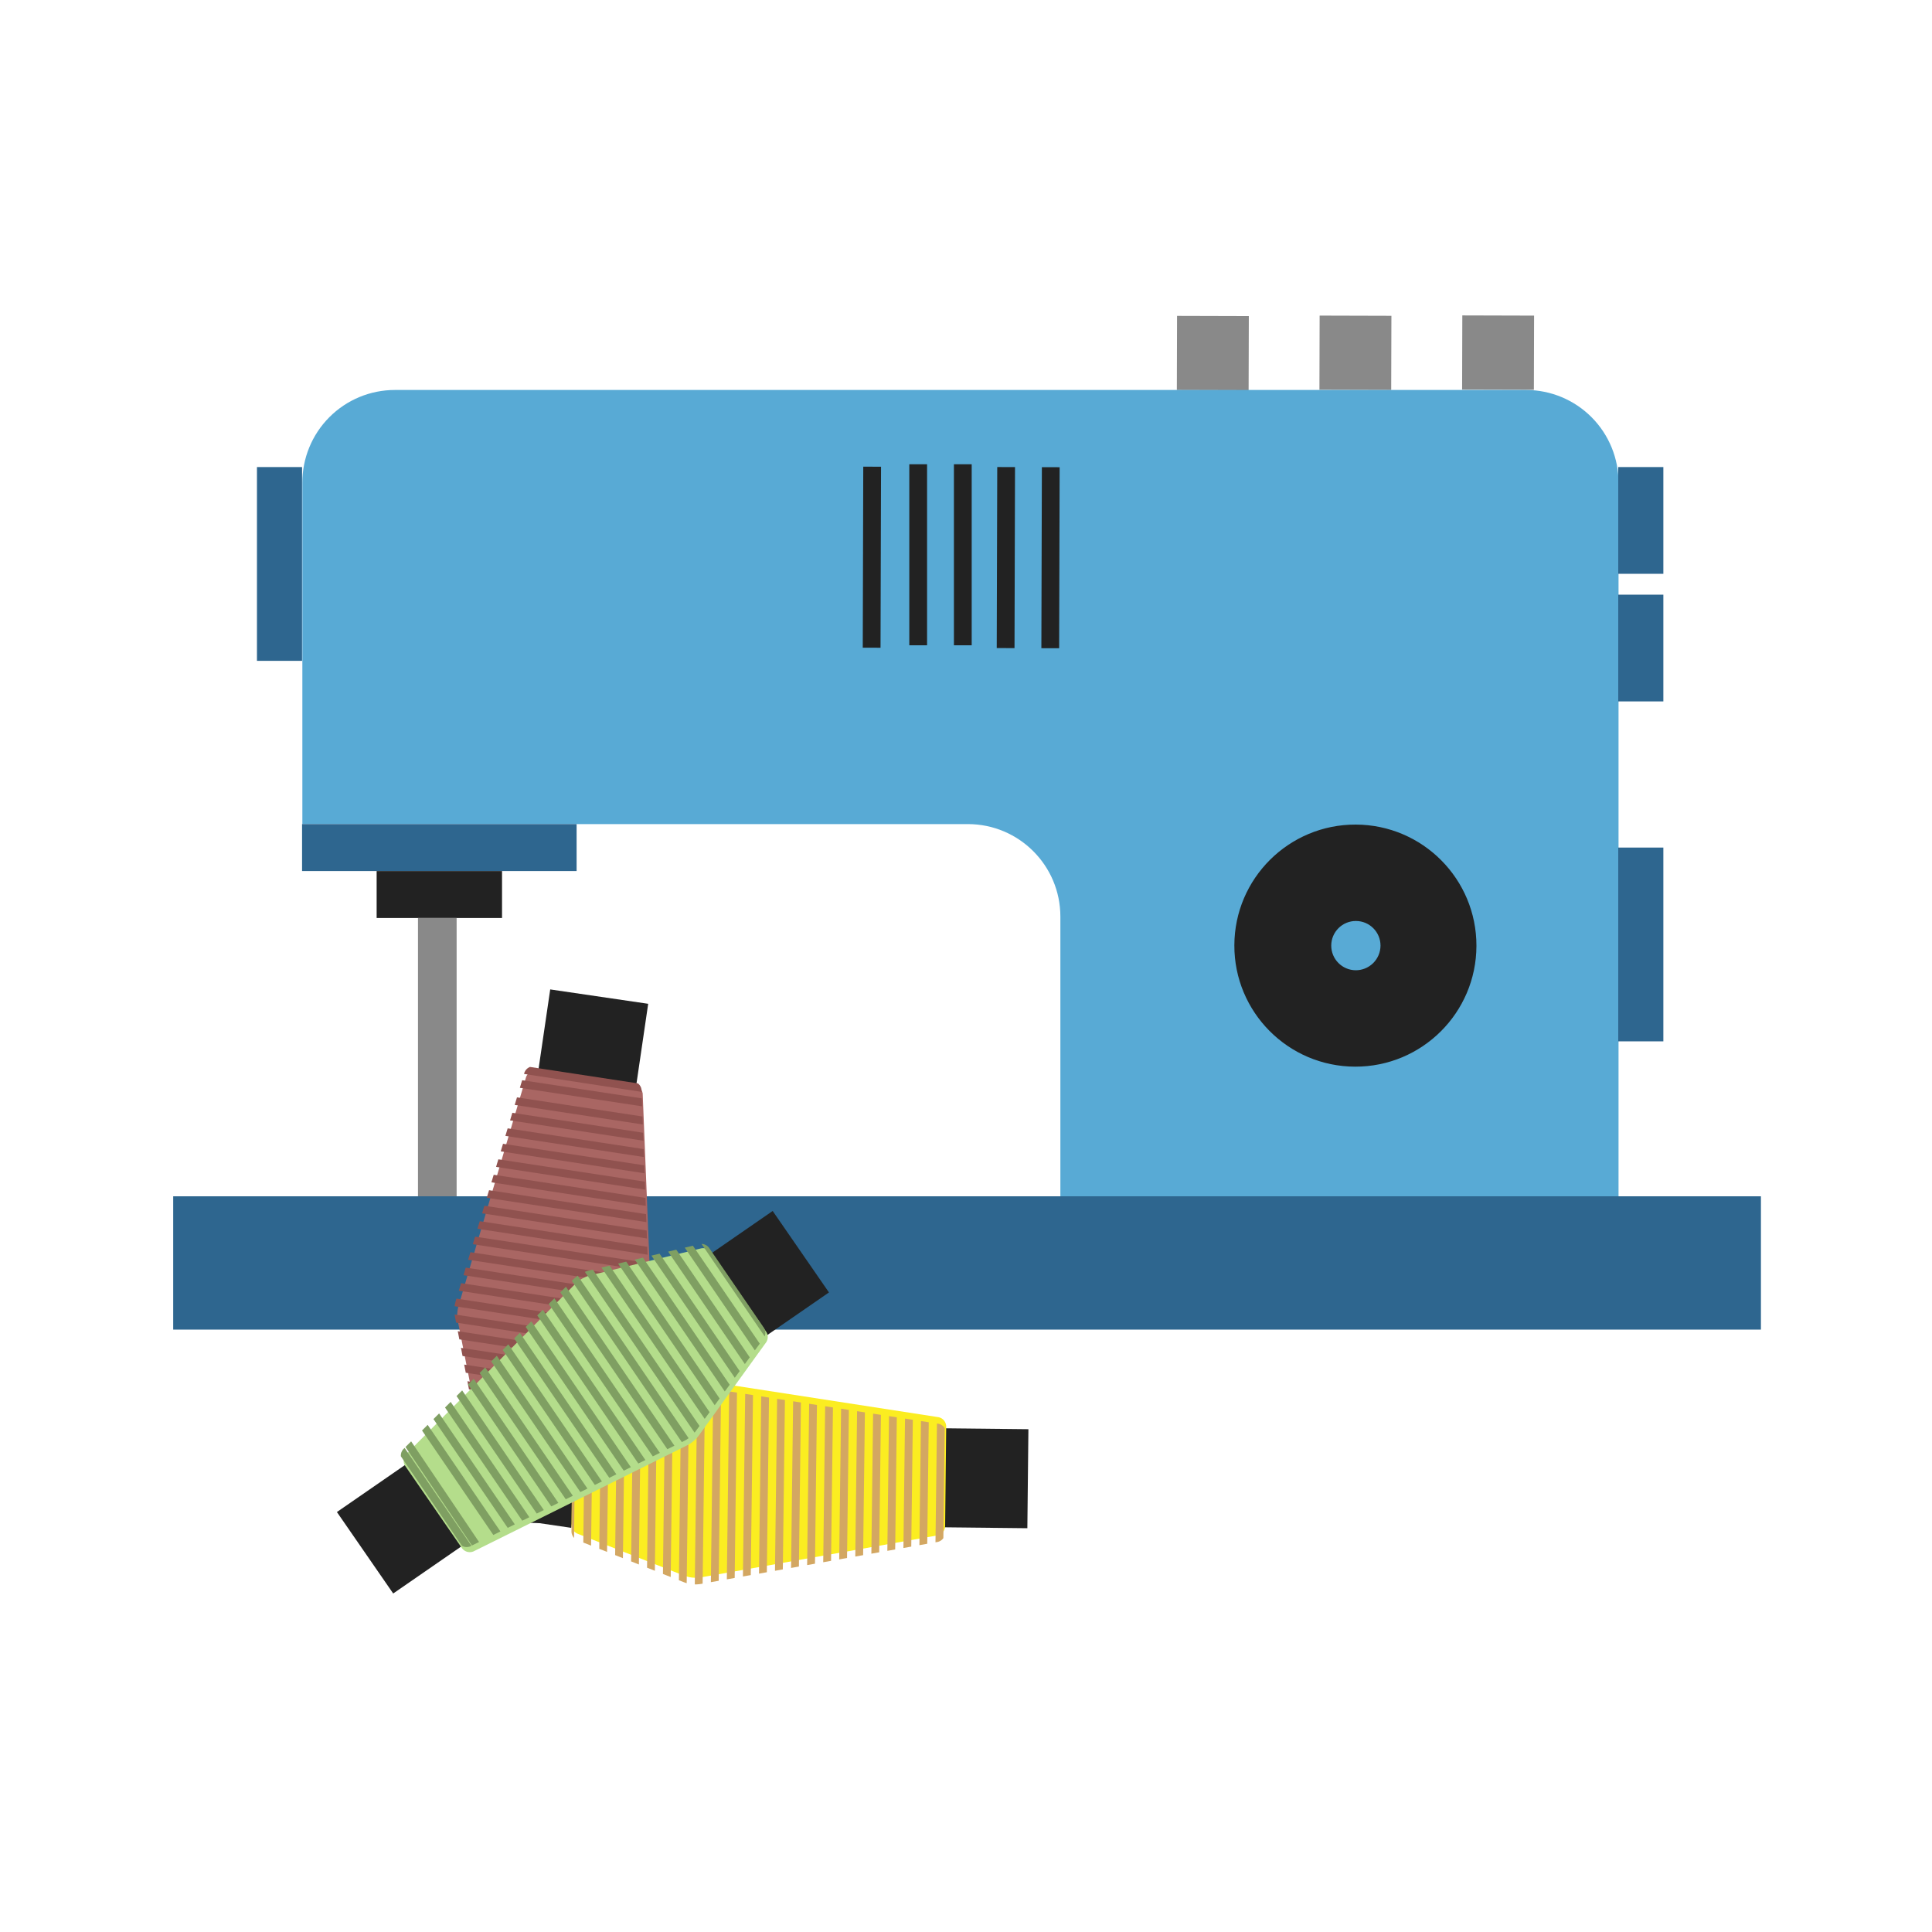
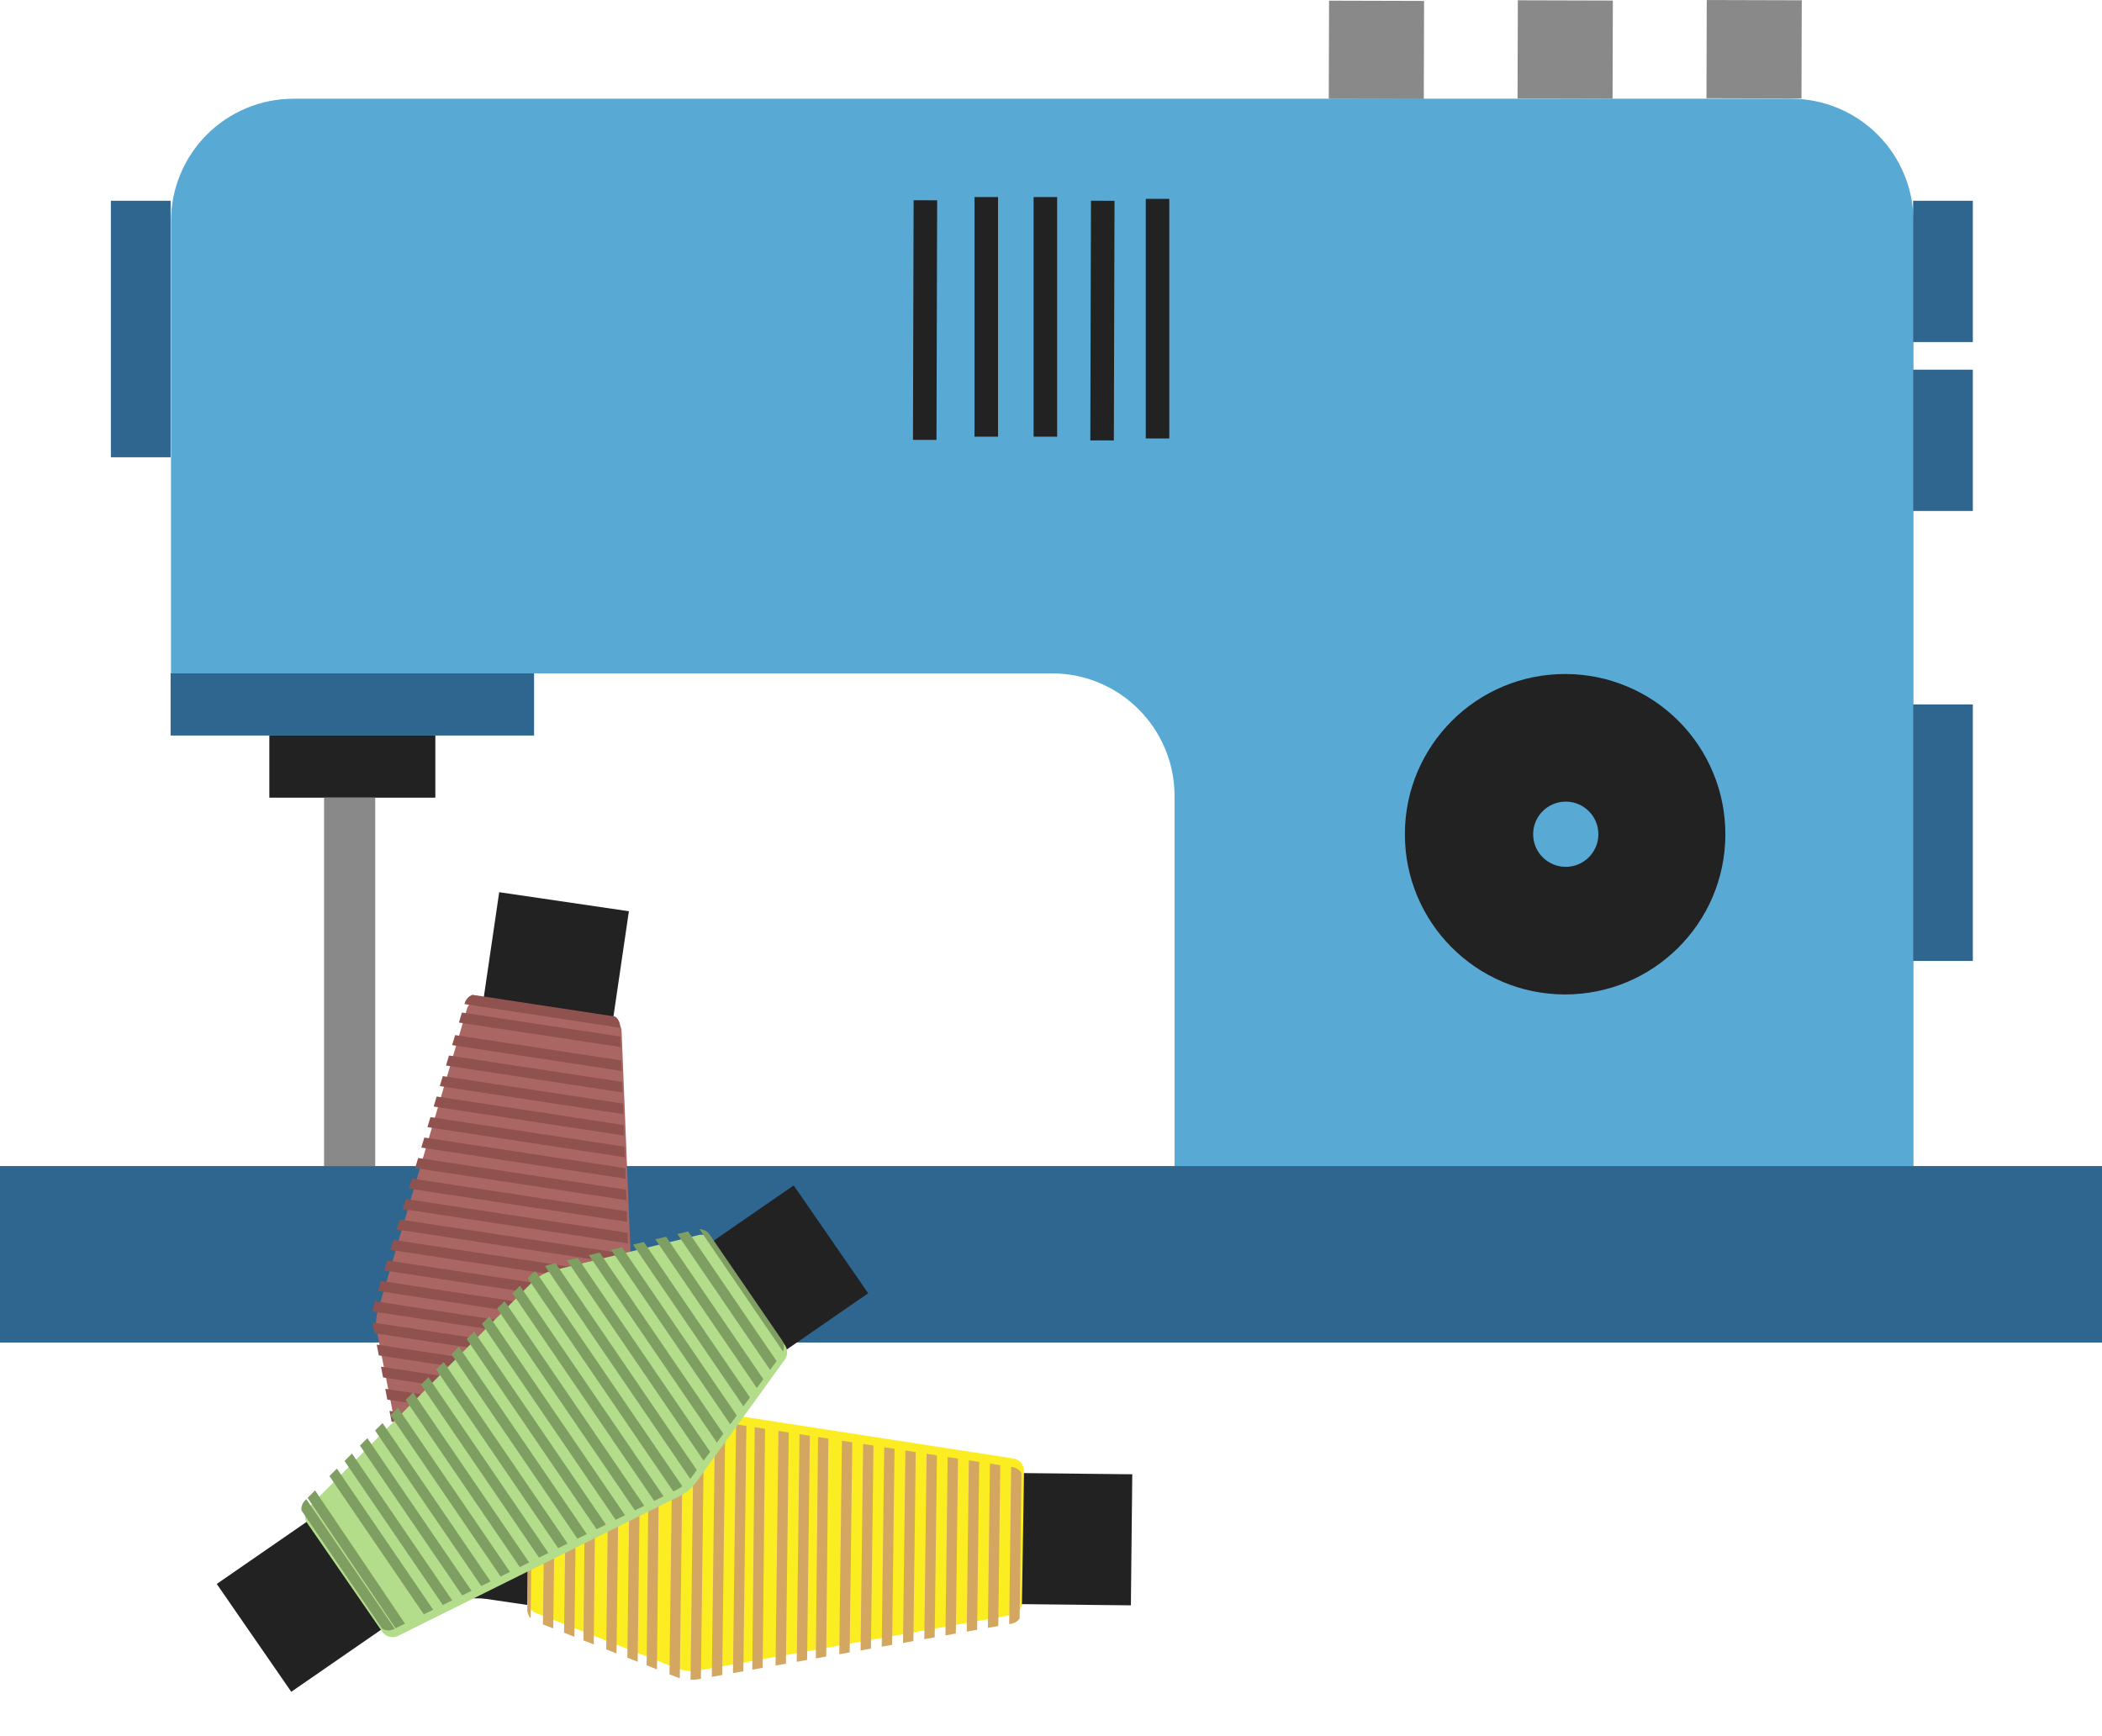
- <svg xmlns="http://www.w3.org/2000/svg" viewBox="0 0 200 200">
+ <svg xmlns="http://www.w3.org/2000/svg" id="Layer_1" data-name="Layer 1" viewBox="0 0 164.36 135.73">
  <defs>
    <style>.cls-1{fill:none;}.cls-2{fill:#898989;}.cls-3{fill:#58aad5;}.cls-4{fill:#2e668f;}.cls-5{fill:#222;}.cls-6{fill:#a96663;}.cls-7{fill:#fbed21;}.cls-8{clip-path:url(#clip-path);}.cls-9{fill:#d3a762;}.cls-10{clip-path:url(#clip-path-2);}.cls-11{fill:#90524f;}.cls-12{fill:#b4dd8b;}.cls-13{clip-path:url(#clip-path-3);}.cls-14{fill:#7f9f62;}</style>
-     <clipPath id="clip-path">
-       <path class="cls-1" d="M97.17,147.39l-24.45-3.78a3.48,3.48,0,0,0-1.66.17l-11.19,3.83a1,1,0,0,0-.6,1l-.11,9.82a1,1,0,0,0,.58,1l11,4.34a3.33,3.33,0,0,0,1.87.19l24.51-4.35a1,1,0,0,0,.72-1l.1-10.15A1,1,0,0,0,97.17,147.39Z" />
+     <clipPath id="clip-path" transform="translate(-17.93 -32.65)">
+       <path class="cls-1" d="M97.17,147.39l-24.45-3.78a3.47,3.47,0,0,0-1.66.17l-11.19,3.83a1,1,0,0,0-.6,1l-.11,9.82a1,1,0,0,0,.58,1l11,4.34a3.32,3.32,0,0,0,1.87.19l24.51-4.35a1,1,0,0,0,.72-1l.1-10.15A1,1,0,0,0,97.17,147.39Z" />
    </clipPath>
-     <clipPath id="clip-path-2">
-       <path class="cls-1" d="M54.3,111,47.17,134.7a3.33,3.33,0,0,0-.06,1.66L49.35,148a1,1,0,0,0,.89.73L60,150.18a1,1,0,0,0,1.06-.44l5.81-10.25a3.39,3.39,0,0,0,.45-1.83l-.91-24.87a1,1,0,0,0-.9-.85l-10-1.52A1,1,0,0,0,54.3,111Z" />
+     <clipPath id="clip-path-2" transform="translate(-17.93 -32.65)">
+       <path class="cls-1" d="M54.3,111l-7.13,23.7a3.34,3.34,0,0,0-.06,1.66L49.35,148a1,1,0,0,0,.89.73L60,150.18a1,1,0,0,0,1.06-.44l5.81-10.25a3.36,3.36,0,0,0,.45-1.83l-.91-24.87a1,1,0,0,0-.9-.85l-10-1.52A1,1,0,0,0,54.3,111Z" />
    </clipPath>
-     <clipPath id="clip-path-3">
-       <path class="cls-1" d="M48.63,160.1l22.2-10.94a3.36,3.36,0,0,0,1.25-1.09l7-9.56a1,1,0,0,0-.07-1.15l-5.55-8.1a1,1,0,0,0-1-.48l-11.46,2.74a3.42,3.42,0,0,0-1.64.91L41.71,150.06a1,1,0,0,0,0,1.24l5.74,8.37A1,1,0,0,0,48.63,160.1Z" />
+     <clipPath id="clip-path-3" transform="translate(-17.93 -32.65)">
+       <path class="cls-1" d="M48.63,160.1l22.2-10.94a3.37,3.37,0,0,0,1.25-1.09l7-9.56a1,1,0,0,0-.07-1.15l-5.55-8.1a1,1,0,0,0-1-.48L61,131.52a3.38,3.38,0,0,0-1.64.91L41.71,150.06a1,1,0,0,0,0,1.24l5.74,8.37A1,1,0,0,0,48.63,160.1Z" />
    </clipPath>
  </defs>
  <g id="Layer_2" data-name="Layer 2">
-     <rect class="cls-2" x="121.83" y="32.72" width="7.43" height="7.68" transform="translate(0.11 -0.36) rotate(0.16)" />
-     <rect class="cls-2" x="136.59" y="32.69" width="7.43" height="7.68" transform="translate(0.11 -0.4) rotate(0.16)" />
-     <rect class="cls-2" x="151.36" y="32.68" width="7.43" height="7.68" transform="translate(0.11 -0.45) rotate(0.16)" />
-     <path class="cls-3" d="M31.3,50V85.31h68.9a9.58,9.58,0,0,1,9.57,9.57v29h57.78V50A9.58,9.58,0,0,0,158,40.37H40.88A9.58,9.58,0,0,0,31.3,50Z" />
-     <rect class="cls-4" x="31.27" y="85.31" width="28.42" height="4.86" />
-     <rect class="cls-5" x="38.99" y="90.17" width="12.98" height="4.86" />
-     <rect class="cls-2" x="43.27" y="95.03" width="4" height="28.81" />
-     <rect class="cls-4" x="167.52" y="87.74" width="4.67" height="20.06" />
-     <rect class="cls-4" x="26.6" y="48.35" width="4.67" height="20.06" />
-     <rect class="cls-4" x="167.52" y="48.35" width="4.67" height="11.05" />
-     <rect class="cls-4" x="167.52" y="61.56" width="4.67" height="11.05" />
-     <rect class="cls-4" x="17.93" y="123.84" width="164.36" height="13.8" />
-     <path class="cls-5" d="M140.35,85.36a12.53,12.53,0,1,0,12.49,12.56A12.53,12.53,0,0,0,140.35,85.36Zm0,15.08a2.55,2.55,0,1,1,2.56-2.54A2.56,2.56,0,0,1,140.3,100.44Z" />
-     <rect class="cls-5" x="89.33" y="48.32" width="1.84" height="18.74" transform="translate(0.17 -0.26) rotate(0.16)" />
-     <rect class="cls-5" x="93.96" y="48.33" width="1.84" height="18.74" transform="matrix(1, 0, 0, 1, 0.17, -0.27)" />
-     <rect class="cls-5" x="98.58" y="48.35" width="1.84" height="18.74" transform="matrix(1, 0, 0, 1, 0.17, -0.29)" />
-     <rect class="cls-5" x="103.2" y="48.36" width="1.84" height="18.74" transform="translate(0.17 -0.3) rotate(0.16)" />
-     <rect class="cls-5" x="107.82" y="48.37" width="1.84" height="18.74" transform="translate(0.17 -0.31) rotate(0.16)" />
-     <rect class="cls-5" x="52.92" y="102.88" width="10.25" height="54.83" transform="translate(19.54 -7.05) rotate(8.35)" />
-     <path class="cls-6" d="M54.47,111.46l-7,23.72a3.33,3.33,0,0,0-.06,1.66l2.29,11.61a1,1,0,0,0,.89.73l9.72,1.43a1,1,0,0,0,1-.44l5.78-10.28a3.36,3.36,0,0,0,.44-1.83l-1-24.87a1,1,0,0,0-.9-.84l-10-1.48A1,1,0,0,0,54.47,111.46Z" />
-     <rect class="cls-5" x="73.86" y="125.36" width="10.25" height="54.83" transform="translate(232.6 75.43) rotate(90.61)" />
-     <path class="cls-7" d="M97.18,146.71l-24.46-3.78a3.33,3.33,0,0,0-1.65.16l-11.19,3.84a1,1,0,0,0-.61,1l-.1,9.82a1,1,0,0,0,.57,1l11,4.33a3.44,3.44,0,0,0,1.87.2l24.51-4.35a1,1,0,0,0,.72-1l.11-10.15A1,1,0,0,0,97.18,146.71Z" />
+     <rect class="cls-2" x="121.71" y="32.84" width="7.68" height="7.43" transform="translate(70.72 129.35) rotate(-89.84)" />
+     <rect class="cls-2" x="136.47" y="32.81" width="7.68" height="7.43" transform="translate(85.47 144.08) rotate(-89.84)" />
+     <rect class="cls-2" x="151.24" y="32.79" width="7.68" height="7.43" transform="translate(100.22 158.83) rotate(-89.84)" />
+     <path class="cls-3" d="M31.3,50V85.31h68.9a9.59,9.59,0,0,1,9.57,9.57v29h57.78V50A9.58,9.58,0,0,0,158,40.37H40.88A9.58,9.58,0,0,0,31.3,50Z" transform="translate(-17.93 -32.65)" />
+     <rect class="cls-4" x="13.34" y="52.66" width="28.42" height="4.86" />
+     <rect class="cls-5" x="21.06" y="57.52" width="12.98" height="4.86" />
+     <rect class="cls-2" x="25.34" y="62.38" width="4" height="28.81" />
+     <rect class="cls-4" x="149.59" y="55.09" width="4.67" height="20.06" />
+     <rect class="cls-4" x="8.67" y="15.7" width="4.67" height="20.06" />
+     <rect class="cls-4" x="149.59" y="15.7" width="4.67" height="11.05" />
+     <rect class="cls-4" x="149.59" y="28.91" width="4.67" height="11.05" />
+     <rect class="cls-4" y="91.19" width="164.36" height="13.8" />
+     <path class="cls-5" d="M140.35,85.36a12.53,12.53,0,1,0,12.49,12.57h0A12.52,12.52,0,0,0,140.35,85.36Zm0,15.08a2.55,2.55,0,1,1,2.56-2.54,2.55,2.55,0,0,1-2.56,2.54h0Z" transform="translate(-17.93 -32.65)" />
+     <rect class="cls-5" x="80.89" y="56.76" width="18.74" height="1.84" transform="translate(14.4 115.13) rotate(-89.84)" />
+     <rect class="cls-5" x="76.2" y="15.41" width="1.84" height="18.74" />
+     <rect class="cls-5" x="80.82" y="15.41" width="1.84" height="18.74" />
+     <rect class="cls-5" x="94.76" y="56.8" width="18.74" height="1.84" transform="translate(28.19 129.04) rotate(-89.84)" />
+     <rect class="cls-5" x="99.38" y="56.81" width="18.74" height="1.84" transform="matrix(0, -1, 1, 0, 32.78, 133.67)" />
+     <rect class="cls-5" x="30.63" y="125.17" width="54.83" height="10.25" transform="translate(-97.22 136.15) rotate(-81.65)" />
+     <path class="cls-6" d="M54.47,111.46l-7,23.72a3.34,3.34,0,0,0-.06,1.66l2.29,11.61a1,1,0,0,0,.89.73l9.72,1.43a1,1,0,0,0,1-.44l5.78-10.28a3.36,3.36,0,0,0,.44-1.83l-1-24.87a1,1,0,0,0-.9-.84l-10-1.48A1,1,0,0,0,54.47,111.46Z" transform="translate(-17.93 -32.65)" />
+     <rect class="cls-5" x="73.87" y="125.37" width="10.25" height="54.83" transform="translate(-92.55 197.49) rotate(-89.39)" />
+     <path class="cls-7" d="M97.18,146.71l-24.46-3.78a3.32,3.32,0,0,0-1.65.16l-11.19,3.84a1,1,0,0,0-.61,1l-.1,9.82a1,1,0,0,0,.57,1l11,4.33a3.41,3.41,0,0,0,1.87.2l24.51-4.35a1,1,0,0,0,.72-1L98,147.78A1,1,0,0,0,97.18,146.71Z" transform="translate(-17.93 -32.65)" />
    <g class="cls-8">
-       <rect class="cls-9" x="44.56" y="152.85" width="29.3" height="0.81" transform="matrix(0.01, -1, 1, 0.01, -94.76, 210.56)" />
-       <rect class="cls-9" x="46.22" y="152.87" width="29.3" height="0.81" transform="translate(-93.15 212.24) rotate(-89.29)" />
-       <rect class="cls-9" x="47.87" y="152.89" width="29.3" height="0.81" transform="translate(-91.53 213.92) rotate(-89.29)" />
-       <rect class="cls-9" x="49.53" y="152.91" width="29.3" height="0.81" transform="translate(-89.92 215.59) rotate(-89.29)" />
-       <rect class="cls-9" x="51.19" y="152.93" width="29.3" height="0.81" transform="translate(-88.3 217.27) rotate(-89.29)" />
-       <rect class="cls-9" x="52.84" y="152.95" width="29.3" height="0.81" transform="translate(-86.68 218.95) rotate(-89.29)" />
-       <rect class="cls-9" x="54.5" y="152.97" width="29.3" height="0.81" transform="translate(-85.07 220.62) rotate(-89.29)" />
-       <rect class="cls-9" x="56.16" y="152.99" width="29.3" height="0.81" transform="translate(-83.45 222.3) rotate(-89.29)" />
-       <rect class="cls-9" x="57.81" y="153.01" width="29.3" height="0.81" transform="translate(-81.84 223.98) rotate(-89.29)" />
-       <rect class="cls-9" x="59.47" y="153.03" width="29.3" height="0.81" transform="translate(-80.22 225.65) rotate(-89.29)" />
-       <rect class="cls-9" x="61.13" y="153.05" width="29.3" height="0.81" transform="translate(-78.61 227.33) rotate(-89.29)" />
-       <rect class="cls-9" x="62.78" y="153.07" width="29.3" height="0.81" transform="translate(-76.99 229.01) rotate(-89.29)" />
-       <rect class="cls-9" x="64.44" y="153.09" width="29.3" height="0.81" transform="translate(-75.37 230.68) rotate(-89.29)" />
-       <rect class="cls-9" x="66.1" y="153.11" width="29.3" height="0.81" transform="translate(-73.76 232.36) rotate(-89.29)" />
-       <rect class="cls-9" x="67.75" y="153.13" width="29.3" height="0.81" transform="translate(-72.14 234.04) rotate(-89.29)" />
-       <rect class="cls-9" x="69.41" y="153.16" width="29.3" height="0.81" transform="translate(-70.53 235.71) rotate(-89.29)" />
-       <rect class="cls-9" x="71.07" y="153.18" width="29.3" height="0.81" transform="translate(-68.91 237.39) rotate(-89.29)" />
-       <rect class="cls-9" x="72.72" y="153.2" width="29.3" height="0.81" transform="translate(-67.3 239.07) rotate(-89.29)" />
-       <rect class="cls-9" x="74.38" y="153.22" width="29.3" height="0.81" transform="translate(-65.68 240.74) rotate(-89.29)" />
-       <rect class="cls-9" x="76.04" y="153.24" width="29.3" height="0.81" transform="translate(-64.06 242.42) rotate(-89.29)" />
-       <rect class="cls-9" x="77.69" y="153.26" width="29.3" height="0.81" transform="translate(-62.45 244.1) rotate(-89.29)" />
-       <rect class="cls-9" x="79.35" y="153.28" width="29.3" height="0.81" transform="translate(-60.83 245.77) rotate(-89.29)" />
-       <rect class="cls-9" x="81.01" y="153.3" width="29.3" height="0.81" transform="translate(-59.22 247.45) rotate(-89.29)" />
-       <rect class="cls-9" x="82.66" y="153.32" width="29.3" height="0.81" transform="translate(-57.6 249.13) rotate(-89.29)" />
+       <rect class="cls-9" x="44.44" y="152.48" width="29.3" height="0.81" transform="translate(-112.31 177.79) rotate(-89.43)" />
+       <rect class="cls-9" x="46.22" y="152.87" width="29.3" height="0.81" transform="translate(-111.08 179.58) rotate(-89.29)" />
+       <rect class="cls-9" x="47.88" y="152.9" width="29.3" height="0.81" transform="translate(-109.47 181.28) rotate(-89.29)" />
+       <rect class="cls-9" x="49.53" y="152.91" width="29.3" height="0.81" transform="matrix(0.01, -1, 1, 0.01, -107.85, 182.94)" />
+       <rect class="cls-9" x="51.19" y="152.93" width="29.3" height="0.81" transform="translate(-106.23 184.62) rotate(-89.29)" />
+       <rect class="cls-9" x="52.85" y="152.96" width="29.3" height="0.81" transform="translate(-104.62 186.31) rotate(-89.29)" />
+       <rect class="cls-9" x="54.5" y="152.97" width="29.3" height="0.81" transform="matrix(0.01, -1, 1, 0.01, -103, 187.97)" />
+       <rect class="cls-9" x="56.16" y="152.99" width="29.3" height="0.81" transform="translate(-101.38 189.65) rotate(-89.29)" />
+       <rect class="cls-9" x="57.81" y="153.02" width="29.3" height="0.81" transform="translate(-99.78 191.33) rotate(-89.29)" />
+       <rect class="cls-9" x="59.47" y="153.03" width="29.3" height="0.81" transform="translate(-98.15 193) rotate(-89.29)" />
+       <rect class="cls-9" x="61.12" y="153.05" width="29.3" height="0.81" transform="translate(-96.54 194.67) rotate(-89.29)" />
+       <rect class="cls-9" x="62.78" y="153.08" width="29.3" height="0.81" transform="matrix(0.01, -1, 1, 0.01, -94.93, 196.36)" />
+       <rect class="cls-9" x="64.44" y="153.09" width="29.3" height="0.81" transform="translate(-93.3 198.03) rotate(-89.29)" />
+       <rect class="cls-9" x="66.09" y="153.11" width="29.3" height="0.81" transform="translate(-91.69 199.7) rotate(-89.29)" />
+       <rect class="cls-9" x="67.75" y="153.14" width="29.3" height="0.81" transform="matrix(0.01, -1, 1, 0.01, -90.08, 201.39)" />
+       <rect class="cls-9" x="69.41" y="153.15" width="29.3" height="0.81" transform="translate(-88.45 203.06) rotate(-89.29)" />
+       <rect class="cls-9" x="71.08" y="153.17" width="29.3" height="0.81" transform="translate(-86.83 204.74) rotate(-89.29)" />
+       <rect class="cls-9" x="72.73" y="153.21" width="29.3" height="0.81" transform="translate(-85.24 206.42) rotate(-89.29)" />
+       <rect class="cls-9" x="74.39" y="153.22" width="29.3" height="0.81" transform="translate(-83.61 208.09) rotate(-89.29)" />
+       <rect class="cls-9" x="76.05" y="153.24" width="29.3" height="0.81" transform="translate(-81.99 209.77) rotate(-89.29)" />
+       <rect class="cls-9" x="77.7" y="153.27" width="29.3" height="0.81" transform="translate(-80.39 211.45) rotate(-89.29)" />
+       <rect class="cls-9" x="79.36" y="153.28" width="29.3" height="0.81" transform="translate(-78.76 213.13) rotate(-89.29)" />
+       <rect class="cls-9" x="81.01" y="153.3" width="29.3" height="0.81" transform="translate(-77.15 214.8) rotate(-89.29)" />
+       <rect class="cls-9" x="82.67" y="153.33" width="29.3" height="0.81" transform="translate(-75.54 216.49) rotate(-89.29)" />
    </g>
    <g class="cls-10">
-       <rect class="cls-11" x="54.44" y="134.77" width="0.81" height="29.3" transform="matrix(0.15, -0.99, 0.99, 0.15, -101.13, 181.1)" />
-       <rect class="cls-11" x="54.69" y="133.13" width="0.81" height="29.3" transform="translate(-99.3 179.96) rotate(-81.33)" />
-       <rect class="cls-11" x="54.94" y="131.49" width="0.81" height="29.3" transform="translate(-97.47 178.81) rotate(-81.33)" />
-       <rect class="cls-11" x="55.19" y="129.85" width="0.81" height="29.3" transform="translate(-95.64 177.67) rotate(-81.33)" />
-       <rect class="cls-11" x="55.44" y="128.22" width="0.81" height="29.3" transform="translate(-93.81 176.53) rotate(-81.33)" />
-       <rect class="cls-11" x="55.69" y="126.58" width="0.81" height="29.3" transform="translate(-91.98 175.38) rotate(-81.33)" />
-       <rect class="cls-11" x="55.94" y="124.94" width="0.81" height="29.3" transform="translate(-90.14 174.24) rotate(-81.33)" />
-       <rect class="cls-11" x="56.19" y="123.3" width="0.81" height="29.3" transform="translate(-88.31 173.09) rotate(-81.33)" />
-       <rect class="cls-11" x="56.44" y="121.66" width="0.81" height="29.3" transform="translate(-86.48 171.95) rotate(-81.33)" />
-       <rect class="cls-11" x="56.69" y="120.03" width="0.81" height="29.3" transform="translate(-84.65 170.81) rotate(-81.33)" />
-       <rect class="cls-11" x="56.94" y="118.39" width="0.81" height="29.3" transform="translate(-82.82 169.66) rotate(-81.33)" />
-       <rect class="cls-11" x="57.19" y="116.75" width="0.81" height="29.3" transform="translate(-80.99 168.52) rotate(-81.33)" />
-       <rect class="cls-11" x="57.44" y="115.11" width="0.81" height="29.3" transform="translate(-79.16 167.37) rotate(-81.33)" />
-       <rect class="cls-11" x="57.69" y="113.47" width="0.81" height="29.3" transform="translate(-77.33 166.23) rotate(-81.33)" />
-       <rect class="cls-11" x="57.94" y="111.84" width="0.81" height="29.3" transform="translate(-75.5 165.09) rotate(-81.33)" />
-       <rect class="cls-11" x="58.19" y="110.2" width="0.81" height="29.3" transform="translate(-73.66 163.94) rotate(-81.33)" />
-       <rect class="cls-11" x="58.44" y="108.56" width="0.81" height="29.3" transform="translate(-71.83 162.8) rotate(-81.33)" />
-       <rect class="cls-11" x="58.69" y="106.92" width="0.81" height="29.3" transform="translate(-70 161.66) rotate(-81.33)" />
-       <rect class="cls-11" x="58.94" y="105.29" width="0.81" height="29.3" transform="translate(-68.17 160.51) rotate(-81.33)" />
-       <rect class="cls-11" x="59.19" y="103.65" width="0.81" height="29.3" transform="translate(-66.34 159.37) rotate(-81.33)" />
-       <rect class="cls-11" x="59.44" y="102.01" width="0.81" height="29.3" transform="translate(-64.51 158.22) rotate(-81.33)" />
-       <rect class="cls-11" x="59.69" y="100.37" width="0.81" height="29.3" transform="translate(-62.68 157.08) rotate(-81.33)" />
-       <rect class="cls-11" x="59.94" y="98.73" width="0.81" height="29.3" transform="matrix(0.15, -0.99, 0.99, 0.15, -60.84, 155.94)" />
-       <rect class="cls-11" x="60.19" y="97.1" width="0.81" height="29.3" transform="translate(-59.01 154.79) rotate(-81.33)" />
+       <rect class="cls-11" x="54.62" y="134.55" width="0.81" height="29.34" transform="translate(-118.68 148.61) rotate(-81.38)" />
+       <rect class="cls-11" x="54.69" y="133.12" width="0.81" height="29.3" transform="translate(-117.22 147.31) rotate(-81.33)" />
+       <rect class="cls-11" x="54.94" y="131.48" width="0.81" height="29.3" transform="translate(-115.39 146.16) rotate(-81.33)" />
+       <rect class="cls-11" x="55.18" y="129.84" width="0.81" height="29.3" transform="translate(-113.56 145.01) rotate(-81.33)" />
+       <rect class="cls-11" x="55.44" y="128.21" width="0.81" height="29.3" transform="translate(-111.73 143.88) rotate(-81.33)" />
+       <rect class="cls-11" x="55.69" y="126.57" width="0.81" height="29.3" transform="translate(-109.9 142.73) rotate(-81.33)" />
+       <rect class="cls-11" x="55.94" y="124.93" width="0.81" height="29.3" transform="translate(-108.06 141.59) rotate(-81.33)" />
+       <rect class="cls-11" x="56.19" y="123.29" width="0.81" height="29.3" transform="translate(-106.23 140.44) rotate(-81.33)" />
+       <rect class="cls-11" x="56.44" y="121.65" width="0.81" height="29.3" transform="translate(-104.4 139.29) rotate(-81.33)" />
+       <rect class="cls-11" x="56.69" y="120.02" width="0.81" height="29.3" transform="translate(-102.57 138.16) rotate(-81.33)" />
+       <rect class="cls-11" x="56.94" y="118.38" width="0.81" height="29.3" transform="translate(-100.74 137.01) rotate(-81.33)" />
+       <rect class="cls-11" x="57.19" y="116.74" width="0.81" height="29.3" transform="translate(-98.91 135.86) rotate(-81.33)" />
+       <rect class="cls-11" x="57.43" y="115.1" width="0.81" height="29.3" transform="translate(-97.08 134.71) rotate(-81.33)" />
+       <rect class="cls-11" x="57.68" y="113.46" width="0.81" height="29.3" transform="translate(-95.25 133.57) rotate(-81.33)" />
+       <rect class="cls-11" x="57.93" y="111.83" width="0.81" height="29.3" transform="translate(-93.42 132.43) rotate(-81.33)" />
+       <rect class="cls-11" x="58.19" y="110.18" width="0.81" height="29.3" transform="translate(-91.58 131.29) rotate(-81.33)" />
+       <rect class="cls-11" x="58.44" y="108.55" width="0.81" height="29.3" transform="translate(-89.75 130.15) rotate(-81.33)" />
+       <rect class="cls-11" x="58.68" y="106.92" width="0.81" height="29.3" transform="translate(-87.93 129) rotate(-81.33)" />
+       <rect class="cls-11" x="58.94" y="105.27" width="0.81" height="29.3" transform="translate(-86.08 127.86) rotate(-81.33)" />
+       <rect class="cls-11" x="59.19" y="103.64" width="0.81" height="29.3" transform="translate(-84.26 126.72) rotate(-81.33)" />
+       <rect class="cls-11" x="59.43" y="101.99" width="0.81" height="29.3" transform="translate(-82.42 125.56) rotate(-81.33)" />
+       <rect class="cls-11" x="59.68" y="100.36" width="0.81" height="29.3" transform="translate(-80.6 124.42) rotate(-81.33)" />
+       <rect class="cls-11" x="60.05" y="98.54" width="0.81" height="29.34" transform="translate(-78.46 123.37) rotate(-81.38)" />
+       <rect class="cls-11" x="60.19" y="97.08" width="0.81" height="29.3" transform="translate(-76.92 122.14) rotate(-81.33)" />
    </g>
-     <rect class="cls-5" x="55.22" y="117.73" width="10.25" height="54.83" transform="translate(-24.77 277.31) rotate(-124.64)" />
-     <path class="cls-12" d="M49,160.61l22.15-11a3.45,3.45,0,0,0,1.25-1.09l6.93-9.59a1,1,0,0,0-.07-1.15l-5.58-8.08a1.06,1.06,0,0,0-1.05-.48L61.18,132a3.44,3.44,0,0,0-1.64.92L42,150.59a1,1,0,0,0,0,1.24l5.77,8.36A1,1,0,0,0,49,160.61Z" />
+     <rect class="cls-5" x="32.93" y="140.03" width="54.83" height="10.25" transform="translate(-89.74 27.38) rotate(-34.64)" />
+     <path class="cls-12" d="M49,160.61l22.15-11a3.46,3.46,0,0,0,1.25-1.09l6.93-9.59a1,1,0,0,0-.07-1.15l-5.58-8.08a1.07,1.07,0,0,0-1.05-.48L61.18,132a3.48,3.48,0,0,0-1.64.92L42,150.59a1,1,0,0,0,0,1.24l5.77,8.36A1,1,0,0,0,49,160.61Z" transform="translate(-17.93 -32.65)" />
    <g class="cls-13">
-       <rect class="cls-14" x="75.95" y="118.86" width="0.81" height="29.3" transform="translate(-61.97 66.28) rotate(-34.31)" />
-       <rect class="cls-14" x="74.59" y="119.8" width="0.81" height="29.3" transform="translate(-62.74 65.67) rotate(-34.31)" />
-       <rect class="cls-14" x="73.22" y="120.73" width="0.81" height="29.3" transform="translate(-63.5 65.06) rotate(-34.31)" />
-       <rect class="cls-14" x="71.85" y="121.66" width="0.81" height="29.3" transform="translate(-64.27 64.45) rotate(-34.31)" />
-       <rect class="cls-14" x="70.48" y="122.6" width="0.81" height="29.3" transform="translate(-65.03 63.84) rotate(-34.31)" />
-       <rect class="cls-14" x="69.11" y="123.53" width="0.81" height="29.3" transform="translate(-65.8 63.23) rotate(-34.31)" />
-       <rect class="cls-14" x="67.74" y="124.47" width="0.81" height="29.3" transform="translate(-66.56 62.62) rotate(-34.31)" />
-       <rect class="cls-14" x="66.37" y="125.4" width="0.81" height="29.3" transform="translate(-67.33 62.02) rotate(-34.31)" />
-       <rect class="cls-14" x="65.01" y="126.33" width="0.81" height="29.3" transform="translate(-68.09 61.41) rotate(-34.31)" />
-       <rect class="cls-14" x="63.64" y="127.27" width="0.81" height="29.3" transform="translate(-68.85 60.8) rotate(-34.31)" />
-       <rect class="cls-14" x="62.27" y="128.2" width="0.81" height="29.3" transform="translate(-69.62 60.19) rotate(-34.31)" />
-       <rect class="cls-14" x="60.9" y="129.14" width="0.81" height="29.3" transform="translate(-70.38 59.58) rotate(-34.31)" />
-       <rect class="cls-14" x="59.53" y="130.07" width="0.81" height="29.3" transform="translate(-71.15 58.97) rotate(-34.31)" />
-       <rect class="cls-14" x="58.16" y="131" width="0.81" height="29.3" transform="translate(-71.91 58.36) rotate(-34.31)" />
-       <rect class="cls-14" x="56.8" y="131.94" width="0.81" height="29.3" transform="translate(-72.68 57.75) rotate(-34.31)" />
-       <rect class="cls-14" x="55.43" y="132.87" width="0.81" height="29.3" transform="translate(-73.44 57.14) rotate(-34.31)" />
-       <rect class="cls-14" x="54.06" y="133.81" width="0.81" height="29.3" transform="translate(-74.21 56.54) rotate(-34.31)" />
-       <rect class="cls-14" x="52.69" y="134.74" width="0.81" height="29.3" transform="translate(-74.97 55.93) rotate(-34.31)" />
-       <rect class="cls-14" x="51.32" y="135.67" width="0.81" height="29.3" transform="translate(-75.74 55.32) rotate(-34.31)" />
-       <rect class="cls-14" x="49.95" y="136.61" width="0.81" height="29.3" transform="translate(-76.5 54.71) rotate(-34.31)" />
-       <rect class="cls-14" x="48.58" y="137.54" width="0.81" height="29.3" transform="translate(-77.27 54.1) rotate(-34.31)" />
-       <rect class="cls-14" x="47.22" y="138.48" width="0.81" height="29.3" transform="translate(-78.03 53.49) rotate(-34.31)" />
-       <rect class="cls-14" x="45.85" y="139.41" width="0.81" height="29.3" transform="matrix(0.83, -0.56, 0.56, 0.83, -78.79, 52.88)" />
-       <rect class="cls-14" x="44.48" y="140.34" width="0.81" height="29.3" transform="translate(-79.56 52.27) rotate(-34.31)" />
+       <rect class="cls-14" x="75.95" y="118.87" width="0.81" height="29.3" transform="translate(-79.91 33.62) rotate(-34.31)" />
+       <rect class="cls-14" x="74.59" y="119.8" width="0.81" height="29.3" transform="translate(-80.67 33.01) rotate(-34.31)" />
+       <rect class="cls-14" x="73.22" y="120.73" width="0.81" height="29.3" transform="translate(-81.43 32.4) rotate(-34.31)" />
+       <rect class="cls-14" x="71.84" y="121.66" width="0.81" height="29.3" transform="translate(-82.2 31.79) rotate(-34.31)" />
+       <rect class="cls-14" x="70.48" y="122.6" width="0.81" height="29.3" transform="translate(-82.96 31.18) rotate(-34.31)" />
+       <rect class="cls-14" x="69.1" y="123.53" width="0.81" height="29.3" transform="translate(-83.73 30.57) rotate(-34.31)" />
+       <rect class="cls-14" x="67.74" y="124.47" width="0.81" height="29.3" transform="translate(-84.49 29.97) rotate(-34.31)" />
+       <rect class="cls-14" x="66.36" y="125.41" width="0.81" height="29.3" transform="translate(-85.26 29.35) rotate(-34.31)" />
+       <rect class="cls-14" x="65" y="126.34" width="0.81" height="29.3" transform="translate(-86.02 28.75) rotate(-34.31)" />
+       <rect class="cls-14" x="63.64" y="127.28" width="0.81" height="29.3" transform="translate(-86.79 28.14) rotate(-34.31)" />
+       <rect class="cls-14" x="62.26" y="128.21" width="0.81" height="29.3" transform="translate(-87.55 27.53) rotate(-34.31)" />
+       <rect class="cls-14" x="60.9" y="129.14" width="0.81" height="29.3" transform="translate(-88.32 26.93) rotate(-34.31)" />
+       <rect class="cls-14" x="59.53" y="130.08" width="0.81" height="29.3" transform="translate(-89.08 26.31) rotate(-34.31)" />
+       <rect class="cls-14" x="58.16" y="131.01" width="0.81" height="29.3" transform="translate(-89.84 25.7) rotate(-34.31)" />
+       <rect class="cls-14" x="56.79" y="131.94" width="0.81" height="29.3" transform="translate(-90.6 25.1) rotate(-34.31)" />
+       <rect class="cls-14" x="55.43" y="132.87" width="0.81" height="29.3" transform="translate(-91.37 24.49) rotate(-34.31)" />
+       <rect class="cls-14" x="54.06" y="133.82" width="0.81" height="29.3" transform="translate(-92.14 23.88) rotate(-34.31)" />
+       <rect class="cls-14" x="52.69" y="134.75" width="0.81" height="29.3" transform="translate(-92.9 23.27) rotate(-34.31)" />
+       <rect class="cls-14" x="51.31" y="135.68" width="0.81" height="29.3" transform="translate(-93.67 22.66) rotate(-34.31)" />
+       <rect class="cls-14" x="49.95" y="136.62" width="0.81" height="29.3" transform="translate(-94.43 22.05) rotate(-34.31)" />
+       <rect class="cls-14" x="48.57" y="137.55" width="0.81" height="29.3" transform="translate(-95.2 21.44) rotate(-34.31)" />
+       <rect class="cls-14" x="47.22" y="138.48" width="0.81" height="29.3" transform="translate(-95.96 20.84) rotate(-34.31)" />
+       <rect class="cls-14" x="45.47" y="140.18" width="0.81" height="29.34" transform="translate(-96.69 19.49) rotate(-34.01)" />
+       <rect class="cls-14" x="44.47" y="140.34" width="0.81" height="29.3" transform="translate(-97.49 19.61) rotate(-34.31)" />
    </g>
  </g>
</svg>
